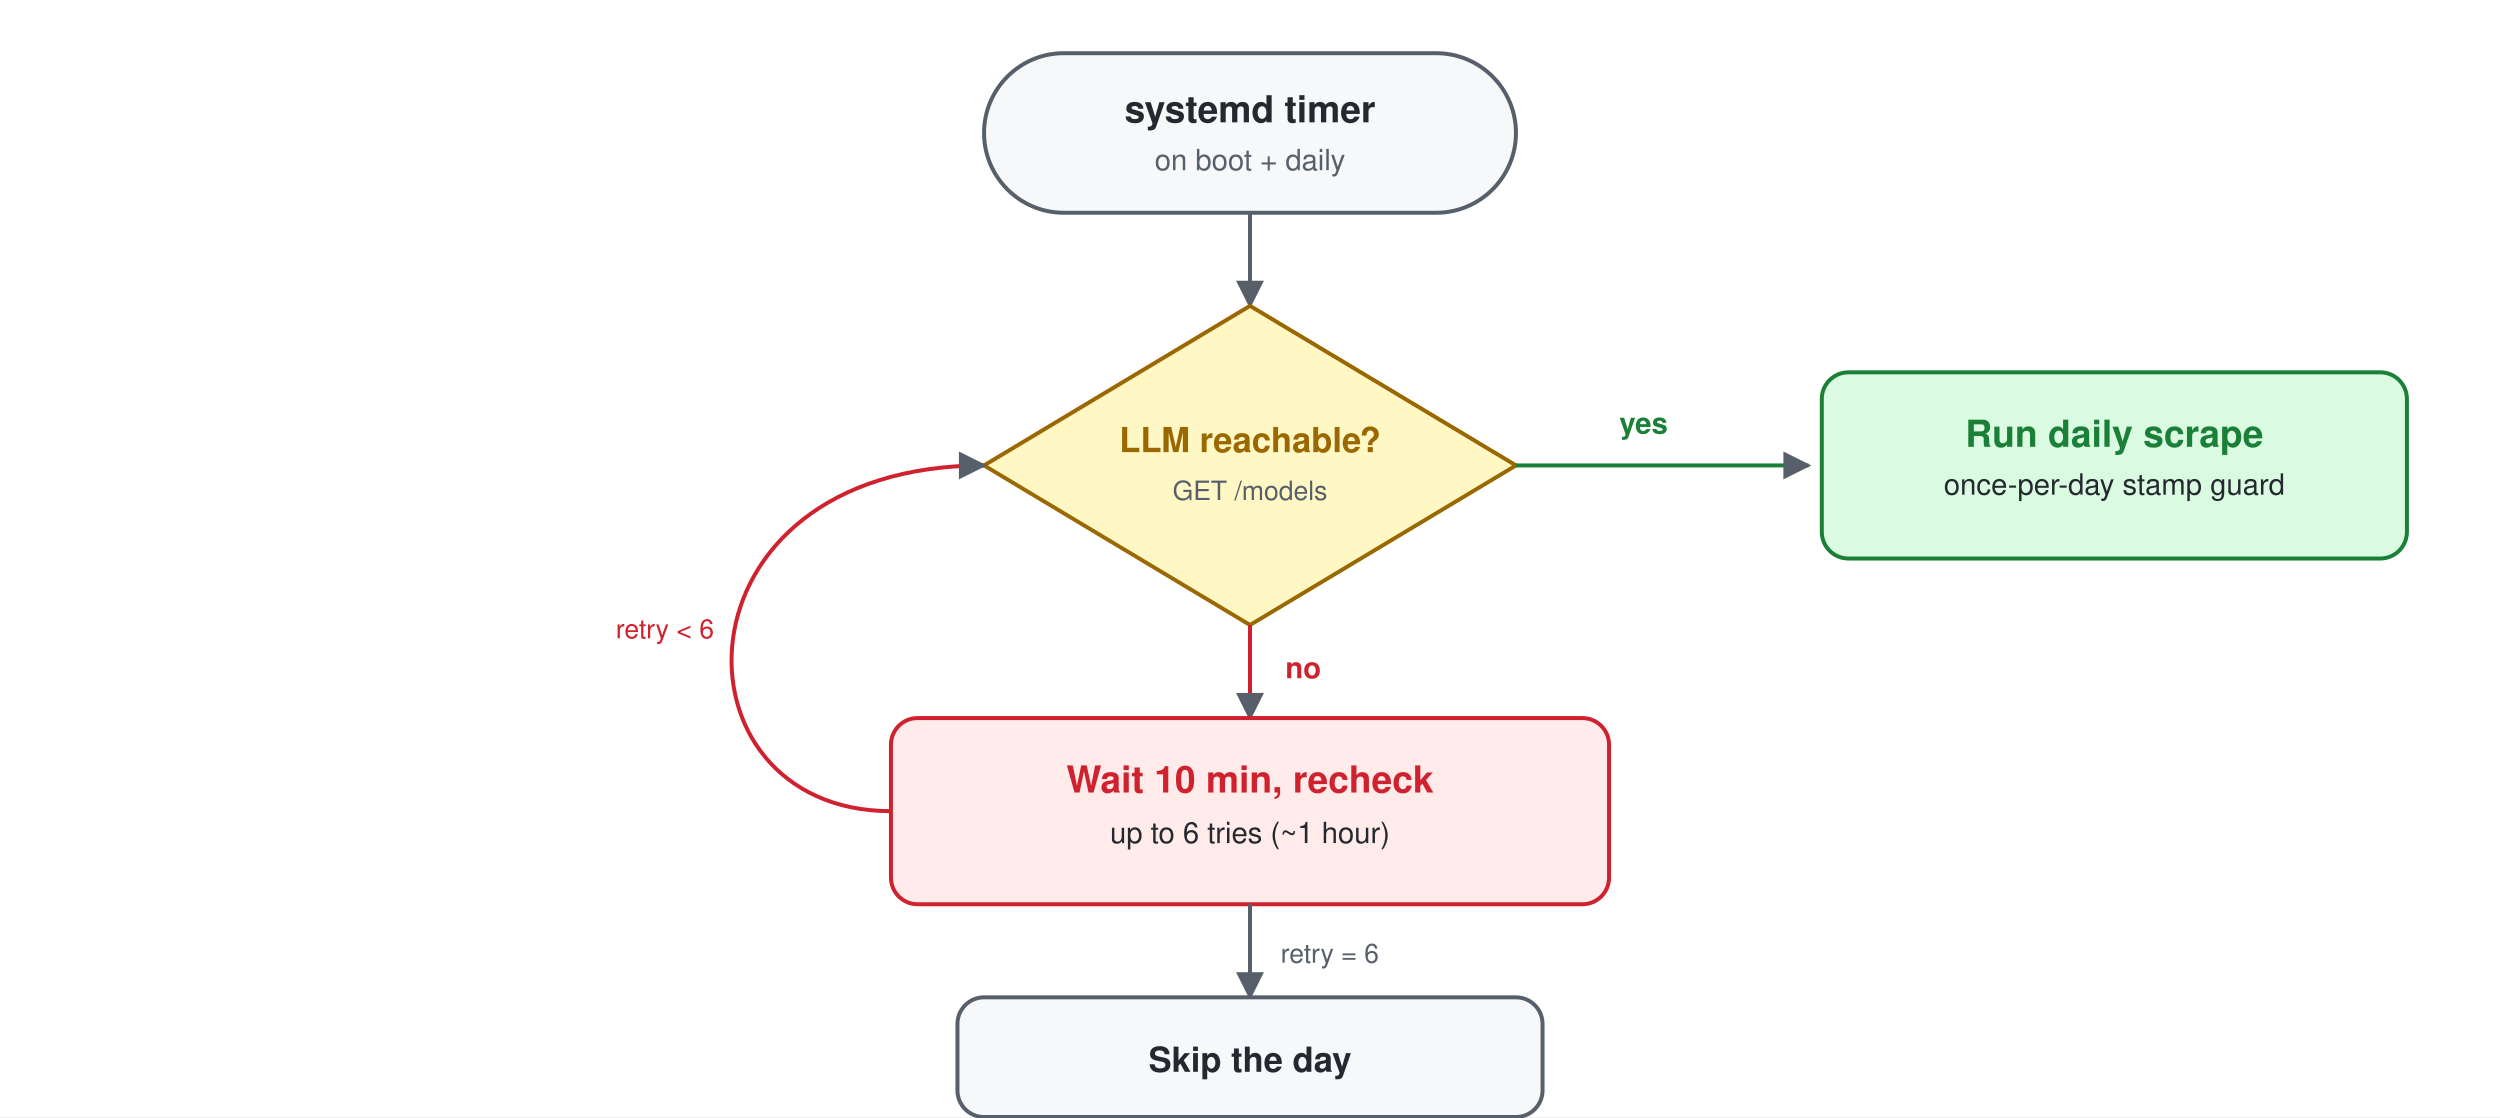
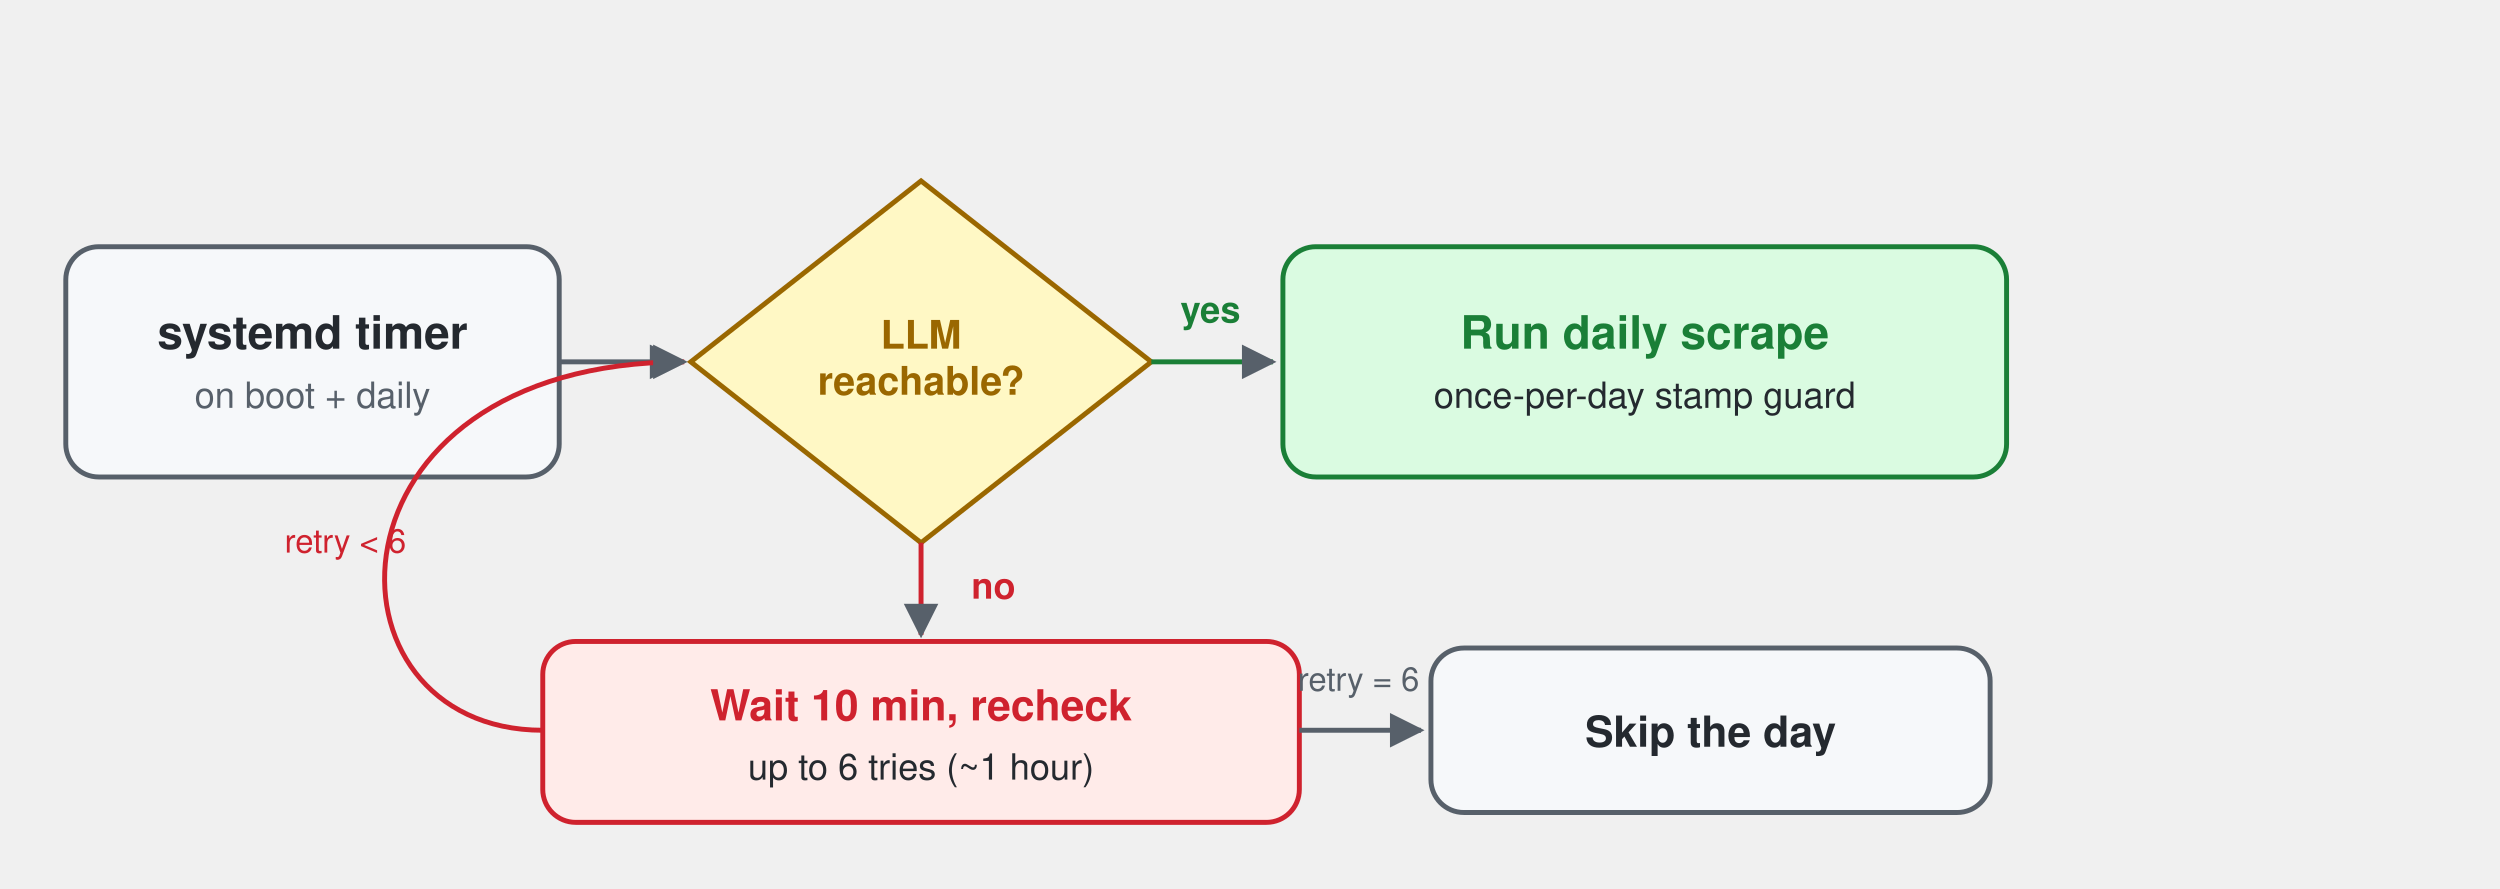
- <svg xmlns="http://www.w3.org/2000/svg" viewBox="0 0 940 420" font-family="-apple-system,BlinkMacSystemFont,Segoe UI,Helvetica,Arial,sans-serif">
-   <rect x="0" y="0" width="940" height="420" fill="#ffffff" />
+ <svg xmlns="http://www.w3.org/2000/svg" viewBox="0 0 760 270" font-family="-apple-system,BlinkMacSystemFont,Segoe UI,Helvetica,Arial,sans-serif">
  <defs>
    <marker id="arrow2" viewBox="0 0 10 10" refX="9" refY="5" markerWidth="7" markerHeight="7" orient="auto-start-reverse">
      <path d="M0,0 L10,5 L0,10 z" fill="#57606a" />
    </marker>
  </defs>
-   <rect x="370" y="20" width="200" height="60" rx="30" fill="#f6f8fa" stroke="#57606a" stroke-width="1.5" />
-   <text x="470" y="46" text-anchor="middle" font-size="14" font-weight="600" fill="#24292f">systemd timer</text>
-   <text x="470" y="64" text-anchor="middle" font-size="11" fill="#57606a">on boot + daily</text>
-   <line x1="470" y1="80" x2="470" y2="115" stroke="#57606a" stroke-width="1.5" marker-end="url(#arrow2)" />
-   <polygon points="470,115 570,175 470,235 370,175" fill="#fff8c5" stroke="#9a6700" stroke-width="1.5" />
-   <text x="470" y="170" text-anchor="middle" font-size="13" font-weight="600" fill="#9a6700">LLM reachable?</text>
-   <text x="470" y="188" text-anchor="middle" font-size="10" fill="#57606a">GET /models</text>
-   <line x1="570" y1="175" x2="680" y2="175" stroke="#1a7f37" stroke-width="1.5" marker-end="url(#arrow2)" />
-   <text x="618" y="163" text-anchor="middle" font-size="11" fill="#1a7f37" font-weight="600">yes</text>
-   <rect x="685" y="140" width="220" height="70" rx="10" fill="#dafbe1" stroke="#1a7f37" stroke-width="1.5" />
-   <text x="795" y="168" text-anchor="middle" font-size="14" font-weight="600" fill="#1a7f37">Run daily scrape</text>
-   <text x="795" y="186" text-anchor="middle" font-size="11" fill="#24292f">once-per-day stamp guard</text>
-   <line x1="470" y1="235" x2="470" y2="270" stroke="#cf222e" stroke-width="1.5" marker-end="url(#arrow2)" />
-   <text x="490" y="255" text-anchor="middle" font-size="11" fill="#cf222e" font-weight="600">no</text>
-   <rect x="335" y="270" width="270" height="70" rx="10" fill="#ffebe9" stroke="#cf222e" stroke-width="1.5" />
-   <text x="470" y="298" text-anchor="middle" font-size="14" font-weight="600" fill="#cf222e">Wait 10 min, recheck</text>
-   <text x="470" y="317" text-anchor="middle" font-size="11" fill="#24292f">up to 6 tries (~1 hour)</text>
-   <path d="M 335 305 C 250 305, 250 175, 370 175" fill="none" stroke="#cf222e" stroke-width="1.5" marker-end="url(#arrow2)" />
-   <text x="250" y="240" text-anchor="middle" font-size="10" fill="#cf222e">retry &lt; 6</text>
-   <line x1="470" y1="340" x2="470" y2="375" stroke="#57606a" stroke-width="1.5" marker-end="url(#arrow2)" />
-   <text x="500" y="362" text-anchor="middle" font-size="10" fill="#57606a">retry = 6</text>
-   <rect x="360" y="375" width="220" height="45" rx="10" fill="#f6f8fa" stroke="#57606a" stroke-width="1.5" />
-   <text x="470" y="403" text-anchor="middle" font-size="13" font-weight="600" fill="#24292f">Skip the day</text>
-   <text x="470" y="14" text-anchor="middle" font-size="11" fill="#57606a" />
+   <rect x="20" y="75" width="150" height="70" rx="10" fill="#f6f8fa" stroke="#57606a" stroke-width="1.5" />
+   <text x="95" y="106" text-anchor="middle" font-size="14" font-weight="600" fill="#24292f">systemd timer</text>
+   <text x="95" y="124" text-anchor="middle" font-size="11" fill="#57606a">on boot + daily</text>
+   <line x1="170" y1="110" x2="207" y2="110" stroke="#57606a" stroke-width="1.5" marker-end="url(#arrow2)" />
+   <polygon points="280,55 350,110 280,165 210,110" fill="#fff8c5" stroke="#9a6700" stroke-width="1.5" />
+   <text x="280" y="106" text-anchor="middle" font-size="12" font-weight="600" fill="#9a6700">LLM</text>
+   <text x="280" y="120" text-anchor="middle" font-size="12" font-weight="600" fill="#9a6700">reachable?</text>
+   <line x1="350" y1="110" x2="387" y2="110" stroke="#1a7f37" stroke-width="1.5" marker-end="url(#arrow2)" />
+   <text x="368" y="98" text-anchor="middle" font-size="11" fill="#1a7f37" font-weight="600">yes</text>
+   <rect x="390" y="75" width="220" height="70" rx="10" fill="#dafbe1" stroke="#1a7f37" stroke-width="1.5" />
+   <text x="500" y="106" text-anchor="middle" font-size="14" font-weight="600" fill="#1a7f37">Run daily scrape</text>
+   <text x="500" y="124" text-anchor="middle" font-size="11" fill="#24292f">once-per-day stamp guard</text>
+   <line x1="280" y1="165" x2="280" y2="193" stroke="#cf222e" stroke-width="1.5" marker-end="url(#arrow2)" />
+   <text x="302" y="182" text-anchor="middle" font-size="11" fill="#cf222e" font-weight="600">no</text>
+   <rect x="165" y="195" width="230" height="55" rx="10" fill="#ffebe9" stroke="#cf222e" stroke-width="1.5" />
+   <text x="280" y="219" text-anchor="middle" font-size="13" font-weight="600" fill="#cf222e">Wait 10 min, recheck</text>
+   <text x="280" y="237" text-anchor="middle" font-size="11" fill="#24292f">up to 6 tries (~1 hour)</text>
+   <path d="M 165 222 C 95 222, 95 110, 208 110" fill="none" stroke="#cf222e" stroke-width="1.5" marker-end="url(#arrow2)" />
+   <text x="105" y="168" text-anchor="middle" font-size="10" fill="#cf222e">retry &lt; 6</text>
+   <line x1="395" y1="222" x2="432" y2="222" stroke="#57606a" stroke-width="1.5" marker-end="url(#arrow2)" />
+   <text x="413" y="210" text-anchor="middle" font-size="10" fill="#57606a">retry = 6</text>
+   <rect x="435" y="197" width="170" height="50" rx="10" fill="#f6f8fa" stroke="#57606a" stroke-width="1.5" />
+   <text x="520" y="227" text-anchor="middle" font-size="13" font-weight="600" fill="#24292f">Skip the day</text>
</svg>
